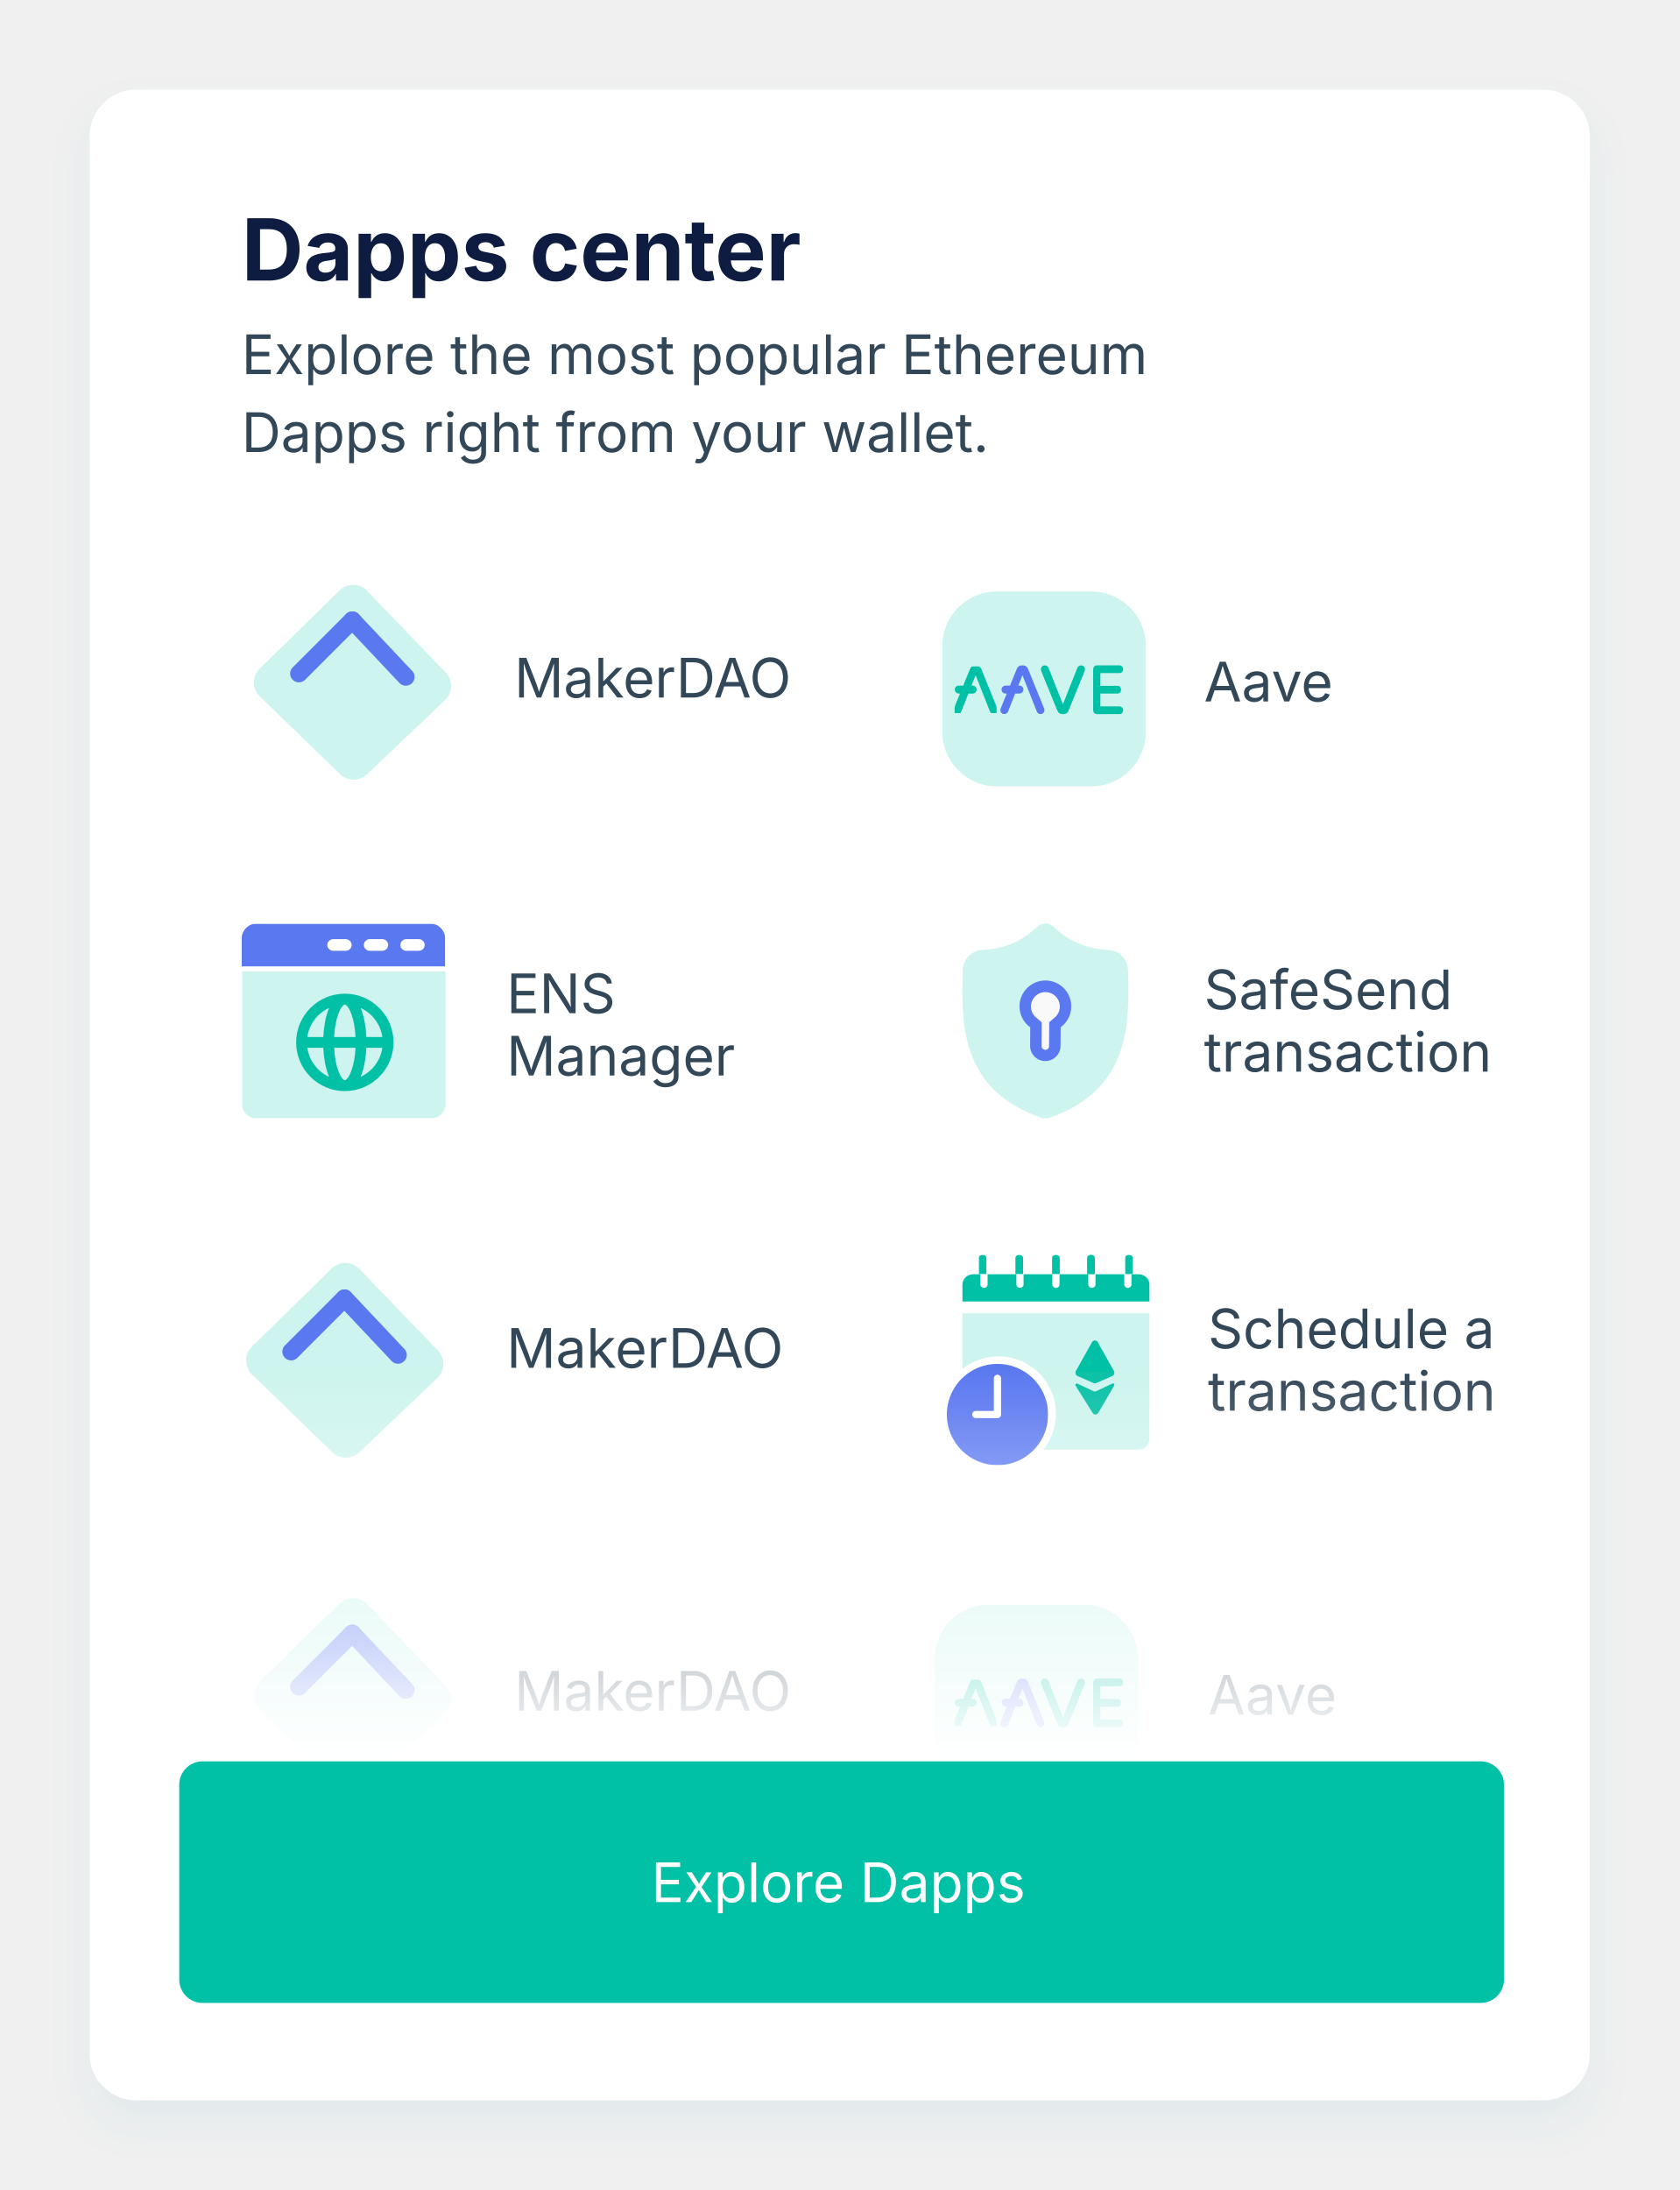
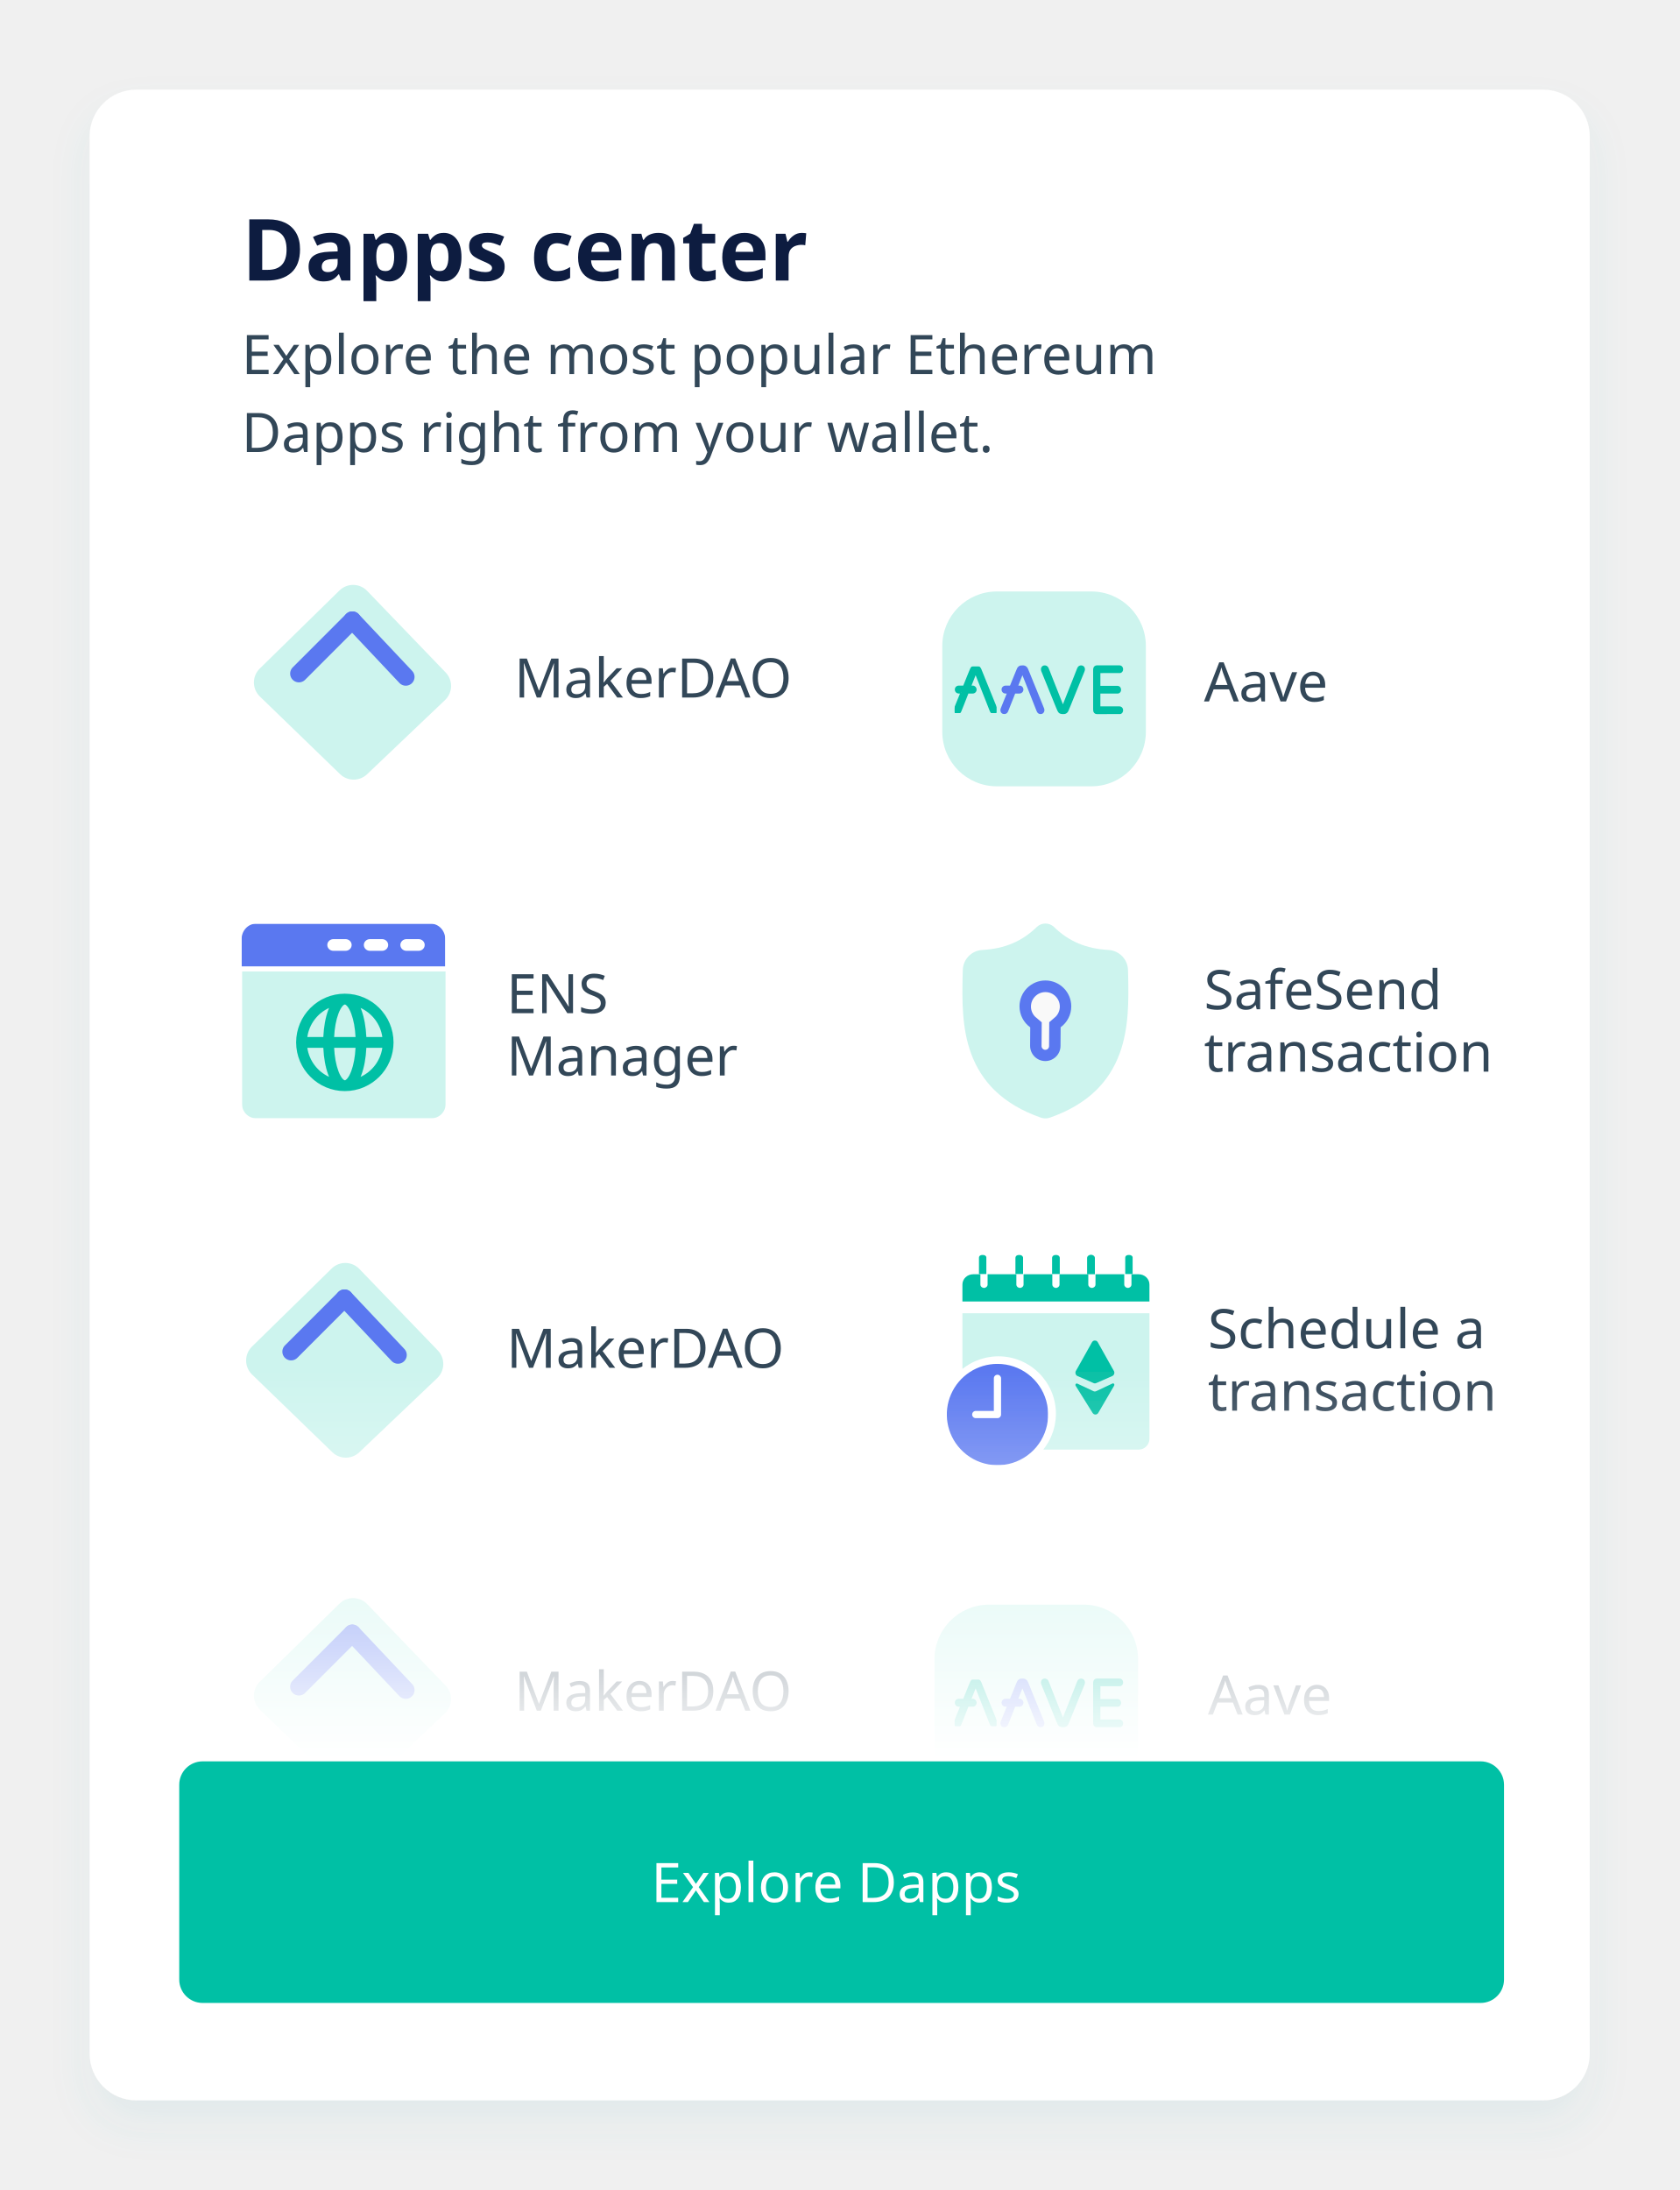
<svg xmlns="http://www.w3.org/2000/svg" xmlns:xlink="http://www.w3.org/1999/xlink" width="431px" height="562px" viewBox="0 0 431 562" version="1.1">
  <defs>
    <filter x="-8.1%" y="-6.0%" width="116.1%" height="112.0%" filterUnits="objectBoundingBox" id="filter-1">
      <feOffset dx="0" dy="6" in="SourceAlpha" result="shadowOffsetOuter1" />
      <feGaussianBlur stdDeviation="5" in="shadowOffsetOuter1" result="shadowBlurOuter1" />
      <feColorMatrix values="0 0 0 0 0.075   0 0 0 0 0.395   0 0 0 0 0.464  0 0 0 0.085 0" type="matrix" in="shadowBlurOuter1" result="shadowMatrixOuter1" />
      <feMerge>
        <feMergeNode in="shadowMatrixOuter1" />
        <feMergeNode in="SourceGraphic" />
      </feMerge>
    </filter>
    <polygon id="path-2" points="0 0.018 10.774 0.018 10.774 11.994 0 11.994" />
    <polygon id="path-4" points="0 0.018 10.774 0.018 10.774 11.994 0 11.994" />
    <polygon id="path-6" points="0.103 0.24 52.38 0.24 52.38 38 0.103 38" />
    <polygon id="path-8" points="0 0.037 52.277 0.037 52.277 11.037 0 11.037" />
    <polygon id="path-10" points="0 0 26 0 26 26 0 26" />
    <polygon id="path-12" points="0 0 2 0 2 5 0 5" />
    <polygon id="path-14" points="0.731 0 2.731 0 2.731 5 0.731 5" />
    <polygon id="path-16" points="0.577 0 2.577 0 2.577 5 0.577 5" />
    <polygon id="path-18" points="0.192 0 2.192 0 2.192 5 0.192 5" />
    <linearGradient x1="50%" y1="15.254%" x2="50%" y2="68.353%" id="linearGradient-20">
      <stop stop-color="#FFFFFF" stop-opacity="0" offset="0%" />
      <stop stop-color="#FFFFFF" offset="100%" />
    </linearGradient>
  </defs>
  <g id="Landing-page_mobile-layout" stroke="none" stroke-width="1" fill="none" fill-rule="evenodd">
    <g id="landing-page-Dapps" transform="translate(8, -1260)">
      <g id="Group-8" filter="url(#filter-1)" transform="translate(15, 1283)">
        <rect id="Rectangle" fill="#FFFFFF" x="0" y="0" width="385" height="516" rx="12" />
        <g id="Group-9" transform="translate(38, 125)">
          <g id="Group-29" transform="translate(186, 89)">
            <g id="lock-copy" fill-rule="nonzero">
              <path d="M21.296,13.593 C23.421,13.593 25.348,14.456 26.744,15.853 C28.138,17.248 29,19.175 29,21.3 C29,22.724 28.609,24.088 27.904,25.263 C27.472,25.984 26.922,26.635 26.271,27.186 L26.271,27.186 L26.241,31.452 C26.235,32.819 25.682,34.045 24.804,34.934 C23.901,35.847 22.653,36.407 21.276,36.407 C19.911,36.407 18.672,35.855 17.773,34.959 C16.868,34.057 16.309,32.808 16.312,31.432 L16.312,31.432 L16.343,27.204 C15.688,26.655 15.135,26.005 14.7,25.284 C13.988,24.105 13.593,22.734 13.593,21.3 C13.593,19.175 14.455,17.248 15.849,15.853 C17.244,14.456 19.172,13.593 21.296,13.593 Z" id="Path" stroke="#5A78F0" stroke-width="8" fill="#F9F9F9" />
              <path d="M42.543,13.566 L42.541,13.527 C42.52,13.047 42.505,12.539 42.496,11.973 C42.456,9.216 40.263,6.936 37.505,6.782 C31.754,6.461 27.306,4.586 23.504,0.883 L23.472,0.852 C22.232,-0.284 20.362,-0.284 19.122,0.852 L19.089,0.883 C15.288,4.586 10.839,6.461 5.089,6.782 C2.33,6.936 0.138,9.216 0.097,11.974 C0.089,12.535 0.074,13.044 0.052,13.527 L0.05,13.618 C-0.062,19.48 -0.201,26.775 2.241,33.397 C3.583,37.039 5.616,40.204 8.283,42.806 C11.321,45.769 15.3,48.122 20.109,49.798 C20.266,49.853 20.428,49.897 20.593,49.93 C20.827,49.977 21.062,50 21.297,50 C21.532,50 21.767,49.977 22.001,49.93 C22.166,49.897 22.329,49.852 22.487,49.797 C27.29,48.118 31.265,45.765 34.3,42.802 C36.965,40.199 38.999,37.032 40.342,33.39 C42.793,26.748 42.654,19.439 42.543,13.566 Z M25.211,26.617 L25.177,31.397 C25.173,33.545 23.425,35.291 21.276,35.291 C19.125,35.291 17.375,33.541 17.375,31.392 L17.375,31.381 L17.409,26.638 C15.689,25.4 14.653,23.409 14.653,21.251 C14.653,17.589 17.633,14.61 21.296,14.61 C24.959,14.61 27.939,17.589 27.939,21.251 C27.939,23.394 26.913,25.377 25.211,26.617 Z" id="Shape" fill="#CDF4EE" />
            </g>
-             <text id="SafeSend-transaction" font-family="SFProText-Regular, SF Pro Text" font-size="14" font-weight="normal" fill="#334758">
+             <text id="SafeSend-transaction" font-family="Fira Sans,sans-serif" font-size="14" font-weight="normal" fill="#334758">
              <tspan x="62" y="22">SafeSend </tspan>
              <tspan x="62" y="38">transaction </tspan>
            </text>
          </g>
          <g id="Group-45" transform="translate(180, 3)">
            <g id="Group-13-Copy-2" fill="#CDF4EE">
              <rect id="Rectangle-4" x="0.836" y="0.783" width="52.247" height="50" rx="14" />
            </g>
            <g id="Group-10" transform="translate(4, 20)">
              <path d="M37.156,6.739 L37.156,10.519 L37.263,10.519 C38.95,10.519 40.638,10.521 42.325,10.518 C42.644,10.517 42.927,10.765 42.986,11.112 C43.065,11.576 42.796,11.997 42.406,11.998 C40.417,12 38.428,11.997 36.439,12 C36.121,12 35.834,11.694 35.818,11.33 C35.811,11.171 35.801,11.011 35.801,10.852 C35.8,7.517 35.799,4.182 35.801,0.847 C35.801,0.441 35.971,0.146 36.274,0.033 C36.33,0.011 36.392,0.001 36.452,0.001 C38.429,-0 40.406,0 42.383,0 C42.712,0 42.988,0.318 42.998,0.72 C43.008,1.105 42.795,1.365 42.56,1.444 C42.497,1.465 42.43,1.478 42.365,1.478 C40.666,1.48 38.967,1.479 37.267,1.479 L37.157,1.479 L37.157,5.26 L37.261,5.26 C38.796,5.26 40.332,5.262 41.867,5.258 C42.188,5.257 42.466,5.595 42.47,5.97 C42.472,6.255 42.387,6.479 42.171,6.628 C42.064,6.702 41.95,6.738 41.828,6.738 C40.307,6.739 38.787,6.739 37.266,6.739 L37.156,6.739 Z" id="Fill-1" stroke="#00C0A5" stroke-width="0.5" fill="#05C0A5" />
              <g id="Group-5">
                <mask id="mask-3" fill="white">
                  <use xlink:href="#path-2" />
                </mask>
                <g id="Clip-4" />
                <path d="M1.753,6.729 C1.506,6.729 1.274,6.729 1.042,6.728 C0.621,6.727 0.299,6.39 0.297,5.974 C0.295,5.62 0.49,5.336 0.822,5.221 C0.886,5.199 0.957,5.194 1.025,5.193 C1.476,5.191 1.927,5.192 2.378,5.192 C2.569,4.723 2.759,4.258 2.948,3.793 C3.121,3.364 3.292,2.933 3.466,2.504 C3.63,2.099 3.795,1.695 3.963,1.291 C4.053,1.073 4.137,0.85 4.245,0.64 C4.388,0.359 4.593,0.135 4.91,0.053 C4.979,0.035 5.051,0.018 5.121,0.018 C5.355,0.02 5.591,0.015 5.823,0.041 C6.028,0.064 6.191,0.191 6.332,0.343 C6.623,0.656 6.719,1.071 6.884,1.448 C7.048,1.821 7.193,2.202 7.345,2.579 C7.552,3.094 7.757,3.61 7.965,4.125 C8.149,4.578 8.337,5.03 8.522,5.484 C8.682,5.879 8.839,6.276 9,6.671 C9.198,7.158 9.398,7.644 9.596,8.131 C9.757,8.527 9.913,8.924 10.075,9.319 C10.258,9.769 10.443,10.219 10.63,10.668 C10.717,10.877 10.79,11.085 10.771,11.32 C10.744,11.677 10.496,11.954 10.135,11.989 C9.851,12.016 9.616,11.939 9.444,11.714 C9.35,11.591 9.279,11.444 9.221,11.299 C9.021,10.806 8.832,10.309 8.638,9.814 C8.393,9.19 8.148,8.566 7.902,7.943 C7.705,7.446 7.504,6.949 7.308,6.451 C7.047,5.788 6.79,5.124 6.528,4.461 C6.305,3.896 6.078,3.332 5.854,2.767 C5.712,2.41 5.574,2.052 5.434,1.694 C5.423,1.667 5.407,1.643 5.387,1.607 C4.913,2.805 4.445,3.991 3.97,5.192 C4.195,5.192 4.403,5.202 4.611,5.19 C5.067,5.164 5.416,5.554 5.402,5.984 C5.391,6.286 5.173,6.619 4.885,6.692 C4.816,6.709 4.745,6.726 4.674,6.727 C4.266,6.73 3.858,6.729 3.45,6.728 C3.394,6.728 3.362,6.735 3.336,6.803 C2.949,7.794 2.558,8.783 2.166,9.772 C1.936,10.353 1.713,10.936 1.47,11.51 C1.354,11.786 1.144,11.965 0.828,11.987 C0.517,12.008 0.253,11.926 0.099,11.627 C-0.027,11.384 -0.029,11.126 0.073,10.87 C0.316,10.267 0.559,9.664 0.803,9.061 C1.047,8.462 1.293,7.863 1.537,7.264 C1.609,7.089 1.679,6.913 1.753,6.729" id="Fill-3" stroke="#00C0A5" stroke-width="0.5" fill="#05C0A5" mask="url(#mask-3)" />
              </g>
              <path d="M17.401,1.589 C16.923,2.796 16.452,3.987 15.977,5.189 C16.21,5.189 16.432,5.191 16.654,5.188 C17.136,5.182 17.483,5.635 17.398,6.103 C17.331,6.469 16.984,6.734 16.649,6.728 C16.224,6.72 15.798,6.726 15.367,6.726 C15.163,7.247 14.962,7.767 14.757,8.285 C14.546,8.817 14.331,9.347 14.121,9.879 C13.912,10.404 13.714,10.934 13.498,11.456 C13.378,11.745 13.176,11.95 12.843,11.987 C12.611,12.013 12.399,11.965 12.227,11.81 C12.081,11.679 12.022,11.495 12.003,11.297 C11.979,11.043 12.088,10.826 12.178,10.603 C12.376,10.116 12.571,9.628 12.769,9.14 C13.027,8.507 13.286,7.874 13.545,7.241 C13.613,7.074 13.681,6.907 13.756,6.726 C13.517,6.726 13.287,6.726 13.057,6.726 C12.78,6.727 12.564,6.611 12.41,6.378 C12.221,6.095 12.261,5.664 12.495,5.427 C12.656,5.264 12.841,5.186 13.066,5.188 C13.475,5.191 13.884,5.187 14.293,5.19 C14.366,5.191 14.395,5.164 14.421,5.099 C14.584,4.689 14.752,4.282 14.918,3.874 C15.091,3.448 15.263,3.021 15.436,2.595 C15.589,2.22 15.741,1.845 15.895,1.472 C16.007,1.201 16.113,0.928 16.236,0.663 C16.362,0.394 16.558,0.187 16.835,0.071 C16.867,0.058 16.902,0.043 16.936,0.04 C17.324,0.007 17.717,-0.064 18.086,0.132 C18.307,0.248 18.463,0.437 18.565,0.657 C18.725,1 18.862,1.353 19.006,1.703 C19.159,2.077 19.309,2.452 19.461,2.827 C19.671,3.348 19.879,3.87 20.091,4.391 C20.323,4.96 20.56,5.527 20.792,6.097 C20.999,6.605 21.2,7.116 21.407,7.624 C21.616,8.139 21.83,8.652 22.039,9.166 C22.236,9.65 22.431,10.135 22.624,10.621 C22.683,10.77 22.757,10.918 22.785,11.074 C22.854,11.473 22.689,11.881 22.246,11.977 C21.84,12.065 21.488,11.903 21.306,11.458 C21.087,10.927 20.881,10.39 20.67,9.855 C20.408,9.188 20.148,8.52 19.884,7.854 C19.646,7.252 19.404,6.651 19.166,6.049 C18.906,5.392 18.649,4.734 18.389,4.077 C18.191,3.579 17.991,3.082 17.793,2.584 C17.663,2.258 17.535,1.93 17.401,1.589" id="Fill-6" stroke="#5A78F0" stroke-width="0.5" fill="#5A78F0" />
              <path d="M27.804,10.407 C28.083,9.701 28.358,9 28.635,8.3 C28.953,7.493 29.272,6.686 29.592,5.879 C29.819,5.307 30.049,4.737 30.276,4.166 C30.535,3.512 30.791,2.856 31.049,2.202 C31.255,1.679 31.463,1.156 31.668,0.633 C31.75,0.422 31.862,0.236 32.057,0.115 C32.421,-0.111 33.092,0.003 33.188,0.606 C33.229,0.865 33.156,1.088 33.063,1.316 C32.897,1.72 32.731,2.125 32.566,2.53 C32.412,2.904 32.259,3.278 32.107,3.653 C31.947,4.046 31.787,4.439 31.628,4.832 C31.474,5.21 31.321,5.588 31.167,5.965 C31.009,6.352 30.85,6.738 30.693,7.125 C30.538,7.505 30.383,7.886 30.23,8.267 C30.022,8.783 29.817,9.299 29.607,9.814 C29.398,10.325 29.196,10.84 28.967,11.342 C28.819,11.665 28.576,11.917 28.211,11.977 C27.996,12.012 27.772,12 27.553,11.989 C27.422,11.982 27.286,11.952 27.165,11.902 C26.939,11.808 26.778,11.629 26.672,11.41 C26.539,11.132 26.419,10.847 26.3,10.562 C26.142,10.186 25.991,9.807 25.839,9.429 C25.643,8.944 25.45,8.458 25.253,7.974 C25.007,7.371 24.757,6.77 24.512,6.167 C24.305,5.658 24.103,5.147 23.897,4.639 C23.689,4.127 23.477,3.616 23.269,3.105 C23.037,2.535 22.806,1.965 22.577,1.395 C22.52,1.255 22.45,1.116 22.421,0.97 C22.338,0.543 22.494,0.128 22.972,0.018 C23.299,-0.058 23.692,0.118 23.836,0.432 C23.968,0.718 24.082,1.013 24.198,1.307 C24.395,1.802 24.587,2.299 24.781,2.794 C24.96,3.25 25.139,3.706 25.319,4.162 C25.529,4.69 25.742,5.218 25.951,5.747 C26.215,6.413 26.474,7.081 26.738,7.748 C26.922,8.216 27.112,8.682 27.298,9.149 C27.452,9.537 27.602,9.927 27.755,10.315 C27.767,10.345 27.786,10.373 27.804,10.407" id="Fill-8" stroke="#00C0A5" stroke-width="0.5" fill="#05C0A5" />
            </g>
          </g>
-           <text id="Aave" font-family="SFProText-Regular, SF Pro Text" font-size="14" font-weight="normal" fill="#334758">
+           <text id="Aave" font-family="Fira Sans,sans-serif" font-size="14" font-weight="normal" fill="#334758">
            <tspan x="248" y="32">Aave </tspan>
          </text>
          <g id="Group-10" transform="translate(2, 0)">
            <g id="Group-5-Copy">
              <path d="M24.124,3.529 L3.668,23.566 C1.695,25.498 1.663,28.664 3.595,30.637 C3.626,30.668 3.657,30.7 3.689,30.73 L24.279,50.662 C26.206,52.527 29.261,52.541 31.203,50.692 L51.214,31.651 C53.214,29.748 53.293,26.583 51.39,24.582 C51.383,24.575 51.376,24.568 51.37,24.562 L31.225,3.634 C29.31,1.644 26.145,1.584 24.155,3.499 C24.145,3.509 24.134,3.519 24.124,3.529 Z" id="Path-5" fill="#CDF4EE" />
              <line x1="13.714" y1="24.857" x2="27.415" y2="11.148" id="Line-3" stroke="#5A78F0" stroke-width="4.5" stroke-linecap="round" fill-rule="nonzero" />
              <line x1="27.162" y1="25.714" x2="40.89" y2="11.148" id="Line-3" stroke="#5A78F0" stroke-width="4.5" stroke-linecap="round" fill-rule="nonzero" transform="translate(34.15223, 18.44965) scale(-1, 1) translate(-34.15223, -18.44965) " />
            </g>
-             <text id="MakerDAO" font-family="SFProText-Regular, SF Pro Text" font-size="14" font-weight="normal" fill="#334758">
+             <text id="MakerDAO" font-family="Fira Sans,sans-serif" font-size="14" font-weight="normal" fill="#334758">
              <tspan x="69" y="31">MakerDAO</tspan>
            </text>
          </g>
          <g id="Group-45" transform="translate(178, 263)">
            <g id="Group-13-Copy-2" fill="#CDF4EE">
              <rect id="Rectangle-4" x="0.836" y="0.783" width="52.247" height="50" rx="14" />
            </g>
            <g id="Group-10" transform="translate(6, 20)">
              <path d="M37.156,6.739 L37.156,10.519 L37.263,10.519 C38.95,10.519 40.638,10.521 42.325,10.518 C42.644,10.517 42.927,10.765 42.986,11.112 C43.065,11.576 42.796,11.997 42.406,11.998 C40.417,12 38.428,11.997 36.439,12 C36.121,12 35.834,11.694 35.818,11.33 C35.811,11.171 35.801,11.011 35.801,10.852 C35.8,7.517 35.799,4.182 35.801,0.847 C35.801,0.441 35.971,0.146 36.274,0.033 C36.33,0.011 36.392,0.001 36.452,0.001 C38.429,-0 40.406,0 42.383,0 C42.712,0 42.988,0.318 42.998,0.72 C43.008,1.105 42.795,1.365 42.56,1.444 C42.497,1.465 42.43,1.478 42.365,1.478 C40.666,1.48 38.967,1.479 37.267,1.479 L37.157,1.479 L37.157,5.26 L37.261,5.26 C38.796,5.26 40.332,5.262 41.867,5.258 C42.188,5.257 42.466,5.595 42.47,5.97 C42.472,6.255 42.387,6.479 42.171,6.628 C42.064,6.702 41.95,6.738 41.828,6.738 C40.307,6.739 38.787,6.739 37.266,6.739 L37.156,6.739 Z" id="Fill-1" stroke="#00C0A5" stroke-width="0.5" fill="#05C0A5" />
              <g id="Group-5">
                <mask id="mask-5" fill="white">
                  <use xlink:href="#path-4" />
                </mask>
                <g id="Clip-4" />
                <path d="M1.753,6.729 C1.506,6.729 1.274,6.729 1.042,6.728 C0.621,6.727 0.299,6.39 0.297,5.974 C0.295,5.62 0.49,5.336 0.822,5.221 C0.886,5.199 0.957,5.194 1.025,5.193 C1.476,5.191 1.927,5.192 2.378,5.192 C2.569,4.723 2.759,4.258 2.948,3.793 C3.121,3.364 3.292,2.933 3.466,2.504 C3.63,2.099 3.795,1.695 3.963,1.291 C4.053,1.073 4.137,0.85 4.245,0.64 C4.388,0.359 4.593,0.135 4.91,0.053 C4.979,0.035 5.051,0.018 5.121,0.018 C5.355,0.02 5.591,0.015 5.823,0.041 C6.028,0.064 6.191,0.191 6.332,0.343 C6.623,0.656 6.719,1.071 6.884,1.448 C7.048,1.821 7.193,2.202 7.345,2.579 C7.552,3.094 7.757,3.61 7.965,4.125 C8.149,4.578 8.337,5.03 8.522,5.484 C8.682,5.879 8.839,6.276 9,6.671 C9.198,7.158 9.398,7.644 9.596,8.131 C9.757,8.527 9.913,8.924 10.075,9.319 C10.258,9.769 10.443,10.219 10.63,10.668 C10.717,10.877 10.79,11.085 10.771,11.32 C10.744,11.677 10.496,11.954 10.135,11.989 C9.851,12.016 9.616,11.939 9.444,11.714 C9.35,11.591 9.279,11.444 9.221,11.299 C9.021,10.806 8.832,10.309 8.638,9.814 C8.393,9.19 8.148,8.566 7.902,7.943 C7.705,7.446 7.504,6.949 7.308,6.451 C7.047,5.788 6.79,5.124 6.528,4.461 C6.305,3.896 6.078,3.332 5.854,2.767 C5.712,2.41 5.574,2.052 5.434,1.694 C5.423,1.667 5.407,1.643 5.387,1.607 C4.913,2.805 4.445,3.991 3.97,5.192 C4.195,5.192 4.403,5.202 4.611,5.19 C5.067,5.164 5.416,5.554 5.402,5.984 C5.391,6.286 5.173,6.619 4.885,6.692 C4.816,6.709 4.745,6.726 4.674,6.727 C4.266,6.73 3.858,6.729 3.45,6.728 C3.394,6.728 3.362,6.735 3.336,6.803 C2.949,7.794 2.558,8.783 2.166,9.772 C1.936,10.353 1.713,10.936 1.47,11.51 C1.354,11.786 1.144,11.965 0.828,11.987 C0.517,12.008 0.253,11.926 0.099,11.627 C-0.027,11.384 -0.029,11.126 0.073,10.87 C0.316,10.267 0.559,9.664 0.803,9.061 C1.047,8.462 1.293,7.863 1.537,7.264 C1.609,7.089 1.679,6.913 1.753,6.729" id="Fill-3" stroke="#00C0A5" stroke-width="0.5" fill="#05C0A5" mask="url(#mask-5)" />
              </g>
              <path d="M17.401,1.589 C16.923,2.796 16.452,3.987 15.977,5.189 C16.21,5.189 16.432,5.191 16.654,5.188 C17.136,5.182 17.483,5.635 17.398,6.103 C17.331,6.469 16.984,6.734 16.649,6.728 C16.224,6.72 15.798,6.726 15.367,6.726 C15.163,7.247 14.962,7.767 14.757,8.285 C14.546,8.817 14.331,9.347 14.121,9.879 C13.912,10.404 13.714,10.934 13.498,11.456 C13.378,11.745 13.176,11.95 12.843,11.987 C12.611,12.013 12.399,11.965 12.227,11.81 C12.081,11.679 12.022,11.495 12.003,11.297 C11.979,11.043 12.088,10.826 12.178,10.603 C12.376,10.116 12.571,9.628 12.769,9.14 C13.027,8.507 13.286,7.874 13.545,7.241 C13.613,7.074 13.681,6.907 13.756,6.726 C13.517,6.726 13.287,6.726 13.057,6.726 C12.78,6.727 12.564,6.611 12.41,6.378 C12.221,6.095 12.261,5.664 12.495,5.427 C12.656,5.264 12.841,5.186 13.066,5.188 C13.475,5.191 13.884,5.187 14.293,5.19 C14.366,5.191 14.395,5.164 14.421,5.099 C14.584,4.689 14.752,4.282 14.918,3.874 C15.091,3.448 15.263,3.021 15.436,2.595 C15.589,2.22 15.741,1.845 15.895,1.472 C16.007,1.201 16.113,0.928 16.236,0.663 C16.362,0.394 16.558,0.187 16.835,0.071 C16.867,0.058 16.902,0.043 16.936,0.04 C17.324,0.007 17.717,-0.064 18.086,0.132 C18.307,0.248 18.463,0.437 18.565,0.657 C18.725,1 18.862,1.353 19.006,1.703 C19.159,2.077 19.309,2.452 19.461,2.827 C19.671,3.348 19.879,3.87 20.091,4.391 C20.323,4.96 20.56,5.527 20.792,6.097 C20.999,6.605 21.2,7.116 21.407,7.624 C21.616,8.139 21.83,8.652 22.039,9.166 C22.236,9.65 22.431,10.135 22.624,10.621 C22.683,10.77 22.757,10.918 22.785,11.074 C22.854,11.473 22.689,11.881 22.246,11.977 C21.84,12.065 21.488,11.903 21.306,11.458 C21.087,10.927 20.881,10.39 20.67,9.855 C20.408,9.188 20.148,8.52 19.884,7.854 C19.646,7.252 19.404,6.651 19.166,6.049 C18.906,5.392 18.649,4.734 18.389,4.077 C18.191,3.579 17.991,3.082 17.793,2.584 C17.663,2.258 17.535,1.93 17.401,1.589" id="Fill-6" stroke="#5A78F0" stroke-width="0.5" fill="#5A78F0" />
              <path d="M27.804,10.407 C28.083,9.701 28.358,9 28.635,8.3 C28.953,7.493 29.272,6.686 29.592,5.879 C29.819,5.307 30.049,4.737 30.276,4.166 C30.535,3.512 30.791,2.856 31.049,2.202 C31.255,1.679 31.463,1.156 31.668,0.633 C31.75,0.422 31.862,0.236 32.057,0.115 C32.421,-0.111 33.092,0.003 33.188,0.606 C33.229,0.865 33.156,1.088 33.063,1.316 C32.897,1.72 32.731,2.125 32.566,2.53 C32.412,2.904 32.259,3.278 32.107,3.653 C31.947,4.046 31.787,4.439 31.628,4.832 C31.474,5.21 31.321,5.588 31.167,5.965 C31.009,6.352 30.85,6.738 30.693,7.125 C30.538,7.505 30.383,7.886 30.23,8.267 C30.022,8.783 29.817,9.299 29.607,9.814 C29.398,10.325 29.196,10.84 28.967,11.342 C28.819,11.665 28.576,11.917 28.211,11.977 C27.996,12.012 27.772,12 27.553,11.989 C27.422,11.982 27.286,11.952 27.165,11.902 C26.939,11.808 26.778,11.629 26.672,11.41 C26.539,11.132 26.419,10.847 26.3,10.562 C26.142,10.186 25.991,9.807 25.839,9.429 C25.643,8.944 25.45,8.458 25.253,7.974 C25.007,7.371 24.757,6.77 24.512,6.167 C24.305,5.658 24.103,5.147 23.897,4.639 C23.689,4.127 23.477,3.616 23.269,3.105 C23.037,2.535 22.806,1.965 22.577,1.395 C22.52,1.255 22.45,1.116 22.421,0.97 C22.338,0.543 22.494,0.128 22.972,0.018 C23.299,-0.058 23.692,0.118 23.836,0.432 C23.968,0.718 24.082,1.013 24.198,1.307 C24.395,1.802 24.587,2.299 24.781,2.794 C24.96,3.25 25.139,3.706 25.319,4.162 C25.529,4.69 25.742,5.218 25.951,5.747 C26.215,6.413 26.474,7.081 26.738,7.748 C26.922,8.216 27.112,8.682 27.298,9.149 C27.452,9.537 27.602,9.927 27.755,10.315 C27.767,10.345 27.786,10.373 27.804,10.407" id="Fill-8" stroke="#00C0A5" stroke-width="0.5" fill="#05C0A5" />
            </g>
          </g>
-           <text id="Aave" font-family="SFProText-Regular, SF Pro Text" font-size="14" font-weight="normal" fill="#334758">
+           <text id="Aave" font-family="Fira Sans,sans-serif" font-size="14" font-weight="normal" fill="#334758">
            <tspan x="249" y="292">Aave </tspan>
          </text>
          <g id="Group-10" transform="translate(2, 260)">
            <g id="Group-5-Copy">
              <path d="M24.124,3.529 L3.668,23.566 C1.695,25.498 1.663,28.664 3.595,30.637 C3.626,30.668 3.657,30.7 3.689,30.73 L24.279,50.662 C26.206,52.527 29.261,52.541 31.203,50.692 L51.214,31.651 C53.214,29.748 53.293,26.583 51.39,24.582 C51.383,24.575 51.376,24.568 51.37,24.562 L31.225,3.634 C29.31,1.644 26.145,1.584 24.155,3.499 C24.145,3.509 24.134,3.519 24.124,3.529 Z" id="Path-5" fill="#CDF4EE" />
              <line x1="13.714" y1="24.857" x2="27.415" y2="11.148" id="Line-3" stroke="#5A78F0" stroke-width="4.5" stroke-linecap="round" fill-rule="nonzero" />
              <line x1="27.162" y1="25.714" x2="40.89" y2="11.148" id="Line-3" stroke="#5A78F0" stroke-width="4.5" stroke-linecap="round" fill-rule="nonzero" transform="translate(34.15223, 18.44965) scale(-1, 1) translate(-34.15223, -18.44965) " />
            </g>
-             <text id="MakerDAO" font-family="SFProText-Regular, SF Pro Text" font-size="14" font-weight="normal" fill="#334758">
+             <text id="MakerDAO" font-family="Fira Sans,sans-serif" font-size="14" font-weight="normal" fill="#334758">
              <tspan x="69" y="31">MakerDAO</tspan>
            </text>
          </g>
          <g id="Group-11" transform="translate(1, 89)">
            <g id="Group-3" transform="translate(0, 12)">
              <mask id="mask-7" fill="white">
                <use xlink:href="#path-6" />
              </mask>
              <g id="Clip-2" />
              <path d="M0.103,0.24 L52.381,0.24 L52.381,34.293 C52.381,36.34 50.716,38 48.662,38 L3.823,38 C1.769,38 0.103,36.34 0.103,34.293 L0.103,0.24 Z" id="Fill-1" fill="#CDF4EE" mask="url(#mask-7)" />
            </g>
            <g id="Group-6">
              <mask id="mask-9" fill="white">
                <use xlink:href="#path-8" />
              </mask>
              <g id="Clip-5" />
              <path d="M-0,11.037 L52.277,11.037 L52.277,4.037 C52.277,1.828 50.612,0.037 48.558,0.037 L3.719,0.037 C1.665,0.037 -0,1.828 -0,4.037 L-0,11.037 Z" id="Fill-4" fill="#5A78F0" mask="url(#mask-9)" />
            </g>
            <path d="M26.688,4 C27.55,4 28.25,4.672 28.25,5.5 C28.25,6.328 27.55,7 26.688,7 L23.562,7 C22.7,7 22,6.328 22,5.5 C22,4.672 22.7,4 23.562,4 L26.688,4 Z M36.063,4 C36.925,4 37.626,4.672 37.626,5.5 C37.626,6.328 36.925,7 36.063,7 L32.938,7 C32.075,7 31.376,6.328 31.376,5.5 C31.376,4.672 32.075,4 32.938,4 L36.063,4 Z M45.438,4 C46.301,4 47,4.672 47,5.5 C47,6.328 46.301,7 45.438,7 L42.313,7 C41.45,7 40.75,6.328 40.75,5.5 C40.75,4.672 41.45,4 42.313,4 L45.438,4 Z" id="Fill-7" fill="#FFFFFF" />
            <path d="M30.55,39.338 C30.616,39.18 30.682,39.016 30.747,38.845 C31.464,36.93 31.907,34.499 32.024,31.889 L36.122,31.889 C35.646,35.204 33.492,37.984 30.55,39.338 L30.55,39.338 Z M23.757,29.111 C23.867,26.839 24.247,24.752 24.855,23.131 C25.574,21.21 26.302,20.778 26.5,20.778 C26.698,20.778 27.426,21.21 28.146,23.131 C28.753,24.752 29.134,26.839 29.244,29.111 L23.757,29.111 Z M28.146,37.87 C27.426,39.79 26.698,40.222 26.5,40.222 C26.302,40.222 25.574,39.79 24.855,37.87 C24.247,36.249 23.867,34.162 23.757,31.889 L29.244,31.889 C29.134,34.162 28.753,36.249 28.146,37.87 L28.146,37.87 Z M22.253,22.156 C21.536,24.07 21.093,26.502 20.977,29.111 L16.878,29.111 C17.354,25.797 19.509,23.017 22.45,21.663 C22.384,21.821 22.318,21.984 22.253,22.156 L22.253,22.156 Z M16.878,31.889 L20.977,31.889 C21.093,34.499 21.536,36.93 22.253,38.845 C22.318,39.016 22.384,39.18 22.45,39.338 C19.509,37.984 17.354,35.204 16.878,31.889 L16.878,31.889 Z M36.122,29.111 L32.024,29.111 C31.907,26.501 31.464,24.07 30.747,22.156 C30.682,21.984 30.616,21.821 30.55,21.663 C33.492,23.017 35.646,25.797 36.122,29.111 L36.122,29.111 Z M26.5,18 C19.607,18 14,23.608 14,30.5 C14,37.393 19.607,43 26.5,43 C33.393,43 39,37.393 39,30.5 C39,23.608 33.393,18 26.5,18 L26.5,18 Z" id="Fill-9" fill="#05C0A5" />
          </g>
-           <g id="Group-30" transform="translate(69, 99)" fill="#334758" font-family="SFProText-Regular, SF Pro Text" font-size="14" font-weight="normal">
+           <g id="Group-30" transform="translate(69, 99)" fill="#334758" font-family="Fira Sans,sans-serif" font-size="14" font-weight="normal">
            <text id="ENS-Manager">
              <tspan x="1.8189894e-12" y="13">ENS </tspan>
              <tspan x="1.8189894e-12" y="29">Manager </tspan>
            </text>
          </g>
-           <g id="Group-30" transform="translate(249, 185)" fill="#334758" font-family="SFProText-Regular, SF Pro Text" font-size="14" font-weight="normal">
+           <g id="Group-30" transform="translate(249, 185)" fill="#334758" font-family="Fira Sans,sans-serif" font-size="14" font-weight="normal">
            <text id="Schedule-a-transacti">
              <tspan x="1.8189894e-12" y="13">Schedule a</tspan>
              <tspan x="1.8189894e-12" y="29">transaction</tspan>
            </text>
          </g>
          <g id="Group-26" transform="translate(182, 174)">
            <g id="Group-3" transform="translate(0, 28)">
              <mask id="mask-11" fill="white">
                <use xlink:href="#path-10" />
              </mask>
              <g id="Clip-2" />
              <path d="M13.921,13 C13.921,13.512 13.506,13.928 12.994,13.928 L7.426,13.928 C6.913,13.928 6.498,13.512 6.498,13 C6.498,12.488 6.913,12.072 7.426,12.072 L12.066,12.072 L12.066,3.715 C12.066,3.202 12.482,2.786 12.994,2.786 C13.506,2.786 13.921,3.202 13.921,3.715 L13.921,13 Z M12.994,0 C7.829,-0.005 3.154,3.052 1.086,7.788 C-0.982,12.522 -0.048,18.033 3.464,21.822 C3.686,22.068 3.92,22.304 4.167,22.525 C8.433,26.49 14.814,27.131 19.782,24.092 C24.751,21.054 27.092,15.079 25.511,9.472 C23.931,3.864 18.816,-0.006 12.994,0 L12.994,0 Z" id="Fill-1" fill="#5A78F0" mask="url(#mask-11)" />
            </g>
            <path d="M52,15 L4,15 L4,29.294 C4.136,29.186 4.277,29.091 4.419,28.986 C4.561,28.882 4.696,28.779 4.834,28.681 C5.121,28.485 5.414,28.301 5.713,28.129 C5.814,28.068 5.91,28.003 6.013,27.945 C6.414,27.718 6.828,27.515 7.248,27.327 C7.363,27.277 7.48,27.236 7.596,27.188 C7.912,27.059 8.23,26.935 8.555,26.826 C8.711,26.774 8.87,26.729 9.028,26.682 C9.324,26.593 9.62,26.515 9.922,26.445 C10.087,26.406 10.252,26.371 10.419,26.337 C10.736,26.275 11.054,26.229 11.374,26.187 C11.523,26.169 11.669,26.144 11.818,26.13 C12.286,26.085 12.757,26.056 13.231,26.056 C21.382,26.066 27.988,32.656 28,40.79 C28,41.262 27.972,41.732 27.926,42.199 C27.911,42.347 27.887,42.493 27.869,42.64 C27.828,42.961 27.777,43.28 27.719,43.595 C27.685,43.762 27.648,43.926 27.611,44.091 C27.541,44.391 27.461,44.69 27.372,44.986 C27.326,45.142 27.28,45.299 27.228,45.454 C27.118,45.783 26.993,46.107 26.859,46.427 C26.814,46.536 26.775,46.647 26.726,46.755 C26.539,47.179 26.332,47.593 26.104,47.998 C26.053,48.09 25.993,48.175 25.94,48.265 C25.756,48.576 25.565,48.88 25.359,49.176 C25.267,49.311 25.166,49.439 25.068,49.57 C24.97,49.701 24.864,49.861 24.751,50 L49.231,50 C50.76,50 52,48.763 52,47.237 L52,15 Z" id="Fill-4" fill="#CDF4EE" />
            <path d="M52,7.625 C52,6.175 50.76,5 49.231,5 L47.385,5 L47.385,7.625 C47.385,8.108 46.972,8.5 46.462,8.5 C45.952,8.5 45.538,8.108 45.538,7.625 L45.538,5 L38.154,5 L38.154,7.625 C38.154,8.108 37.74,8.5 37.231,8.5 C36.722,8.5 36.308,8.108 36.308,7.625 L36.308,5 L28.923,5 L28.923,7.625 C28.923,8.108 28.509,8.5 28,8.5 C27.491,8.5 27.076,8.108 27.076,7.625 L27.076,5 L19.692,5 L19.692,7.625 C19.692,8.108 19.279,8.5 18.77,8.5 C18.26,8.5 17.846,8.108 17.846,7.625 L17.846,5 L10.462,5 L10.462,7.625 C10.462,8.108 10.048,8.5 9.539,8.5 C9.028,8.5 8.615,8.108 8.615,7.625 L8.615,5 L6.77,5 C5.24,5 4,6.175 4,7.625 L4,12 L52,12 L52,7.625 Z" id="Fill-6" fill="#05C0A5" />
            <g id="Group-10" transform="translate(27, 0)">
              <mask id="mask-13" fill="white">
                <use xlink:href="#path-12" />
              </mask>
              <g id="Clip-9" />
              <path d="M1,-8.33333333e-05 C0.448,-8.33333333e-05 0,0.373 0,0.833 L0,5 L2,5 L2,0.833 C2,0.373 1.552,-8.33333333e-05 1,-8.33333333e-05" id="Fill-8" fill="#05C0A5" mask="url(#mask-13)" />
            </g>
            <path d="M37,0 C36.447,0 36,0.373 36,0.833 L36,5 L38,5 L38,0.833 C38,0.373 37.552,0 37,0" id="Fill-11" fill="#05C0A5" />
            <g id="Group-15" transform="translate(45, 0)">
              <mask id="mask-15" fill="white">
                <use xlink:href="#path-14" />
              </mask>
              <g id="Clip-14" />
              <path d="M2.731,0.833 C2.731,0.373 2.284,-8.33333333e-05 1.73,-8.33333333e-05 C1.179,-8.33333333e-05 0.731,0.373 0.731,0.833 L0.731,5 L2.731,5 L2.731,0.833 Z" id="Fill-13" fill="#05C0A5" mask="url(#mask-15)" />
            </g>
            <g id="Group-18" transform="translate(17, 0)">
              <mask id="mask-17" fill="white">
                <use xlink:href="#path-16" />
              </mask>
              <g id="Clip-17" />
              <path d="M1.577,-8.33333333e-05 C1.025,-8.33333333e-05 0.577,0.373 0.577,0.833 L0.577,5 L2.577,5 L2.577,0.833 C2.577,0.373 2.129,-8.33333333e-05 1.577,-8.33333333e-05" id="Fill-16" fill="#05C0A5" mask="url(#mask-17)" />
            </g>
            <g id="Group-21" transform="translate(8, 0)">
              <mask id="mask-19" fill="white">
                <use xlink:href="#path-18" />
              </mask>
              <g id="Clip-20" />
              <path d="M1.192,-8.33333333e-05 C0.64,-8.33333333e-05 0.192,0.373 0.192,0.833 L0.192,5 L2.192,5 L2.192,0.833 C2.192,0.373 1.744,-8.33333333e-05 1.192,-8.33333333e-05" id="Fill-19" fill="#05C0A5" mask="url(#mask-19)" />
            </g>
            <path d="M37.255,22.446 L33.118,29.831 C32.878,30.26 33.017,30.811 33.428,31.06 C33.46,31.079 33.494,31.096 33.528,31.112 L37.665,32.929 C37.88,33.024 38.121,33.024 38.335,32.929 L42.472,31.112 C42.912,30.919 43.117,30.392 42.932,29.934 C42.918,29.898 42.901,29.864 42.882,29.831 L38.746,22.446 C38.505,22.017 37.977,21.873 37.565,22.122 C37.437,22.201 37.33,22.312 37.255,22.446" id="Fill-22" fill="#05C0A5" />
            <path d="M33.489,33.058 L37.629,35.006 C37.851,35.111 38.105,35.111 38.326,35.006 L42.51,33.032 C42.687,32.948 42.894,33.036 42.971,33.229 C43.017,33.344 43.008,33.477 42.946,33.584 L38.876,40.559 C38.617,41.002 38.076,41.133 37.668,40.852 C37.566,40.783 37.479,40.691 37.412,40.583 L33.06,33.621 C32.952,33.447 32.994,33.21 33.153,33.092 C33.252,33.019 33.38,33.006 33.489,33.058" id="Fill-24" fill="#05C0A5" />
          </g>
          <g id="Group-5-Copy" transform="translate(0, 174)">
            <path d="M24.124,3.529 L3.668,23.566 C1.695,25.498 1.663,28.664 3.595,30.637 C3.626,30.668 3.657,30.7 3.689,30.73 L24.279,50.662 C26.206,52.527 29.261,52.541 31.203,50.692 L51.214,31.651 C53.214,29.748 53.293,26.583 51.39,24.582 C51.383,24.575 51.376,24.568 51.37,24.562 L31.225,3.634 C29.31,1.644 26.145,1.584 24.155,3.499 C24.145,3.509 24.134,3.519 24.124,3.529 Z" id="Path-5" fill="#CDF4EE" />
            <line x1="13.714" y1="24.857" x2="27.415" y2="11.148" id="Line-3" stroke="#5A78F0" stroke-width="4.5" stroke-linecap="round" fill-rule="nonzero" />
            <line x1="27.162" y1="25.714" x2="40.89" y2="11.148" id="Line-3" stroke="#5A78F0" stroke-width="4.5" stroke-linecap="round" fill-rule="nonzero" transform="translate(34.15223, 18.44965) scale(-1, 1) translate(-34.15223, -18.44965) " />
          </g>
-           <text id="MakerDAO" font-family="SFProText-Regular, SF Pro Text" font-size="14" font-weight="normal" fill="#334758">
+           <text id="MakerDAO" font-family="Fira Sans,sans-serif" font-size="14" font-weight="normal" fill="#334758">
            <tspan x="69" y="203">MakerDAO</tspan>
          </text>
        </g>
        <polygon id="Rectangle" fill="url(#linearGradient-20)" points="2 299 254.634 299 365 299 365 489 2 489" />
-         <text id="Using-the-most-popul" font-family="SFProText-Regular, SF Pro Text" font-size="14" font-weight="normal" line-spacing="20" fill="#334758">
+         <text id="Using-the-most-popul" font-family="Fira Sans,sans-serif" font-size="14" font-weight="normal" line-spacing="20" fill="#334758">
          <tspan x="39" y="73">Explore the most popular Ethereum </tspan>
          <tspan x="39" y="93">Dapps right from your wallet.</tspan>
        </text>
-         <text id="Dapps-center" font-family="SFProDisplay-Bold, SF Pro Display" font-size="22" font-weight="bold" fill="#0B1A40">
+         <text id="Dapps-center" font-family="Fira Sans,sans-serif" font-size="22" font-weight="bold" fill="#0B1A40">
          <tspan x="39" y="49">Dapps center</tspan>
        </text>
        <g id="Send-Transaction" transform="translate(23, 429)">
          <path d="M6,0 L334,0 C337.314,-6.08718376e-16 340,2.686 340,6 L340,56 C340,59.314 337.314,62 334,62 L6,62 C2.686,62 4.05812251e-16,59.314 0,56 L0,6 C-4.05812251e-16,2.686 2.686,6.08718376e-16 6,0 Z" id="Unlock-wallet" fill="#05C0A5" />
-           <text id="Explore-Dapps" font-family="SFProText-Medium, SF Pro Text" font-size="14" font-weight="400" fill="#FFFFFF">
+           <text id="Explore-Dapps" font-family="Fira Sans,sans-serif" font-size="14" font-weight="400" fill="#FFFFFF">
            <tspan x="121.116" y="36.12">Explore Dapps</tspan>
          </text>
        </g>
      </g>
    </g>
  </g>
</svg>
